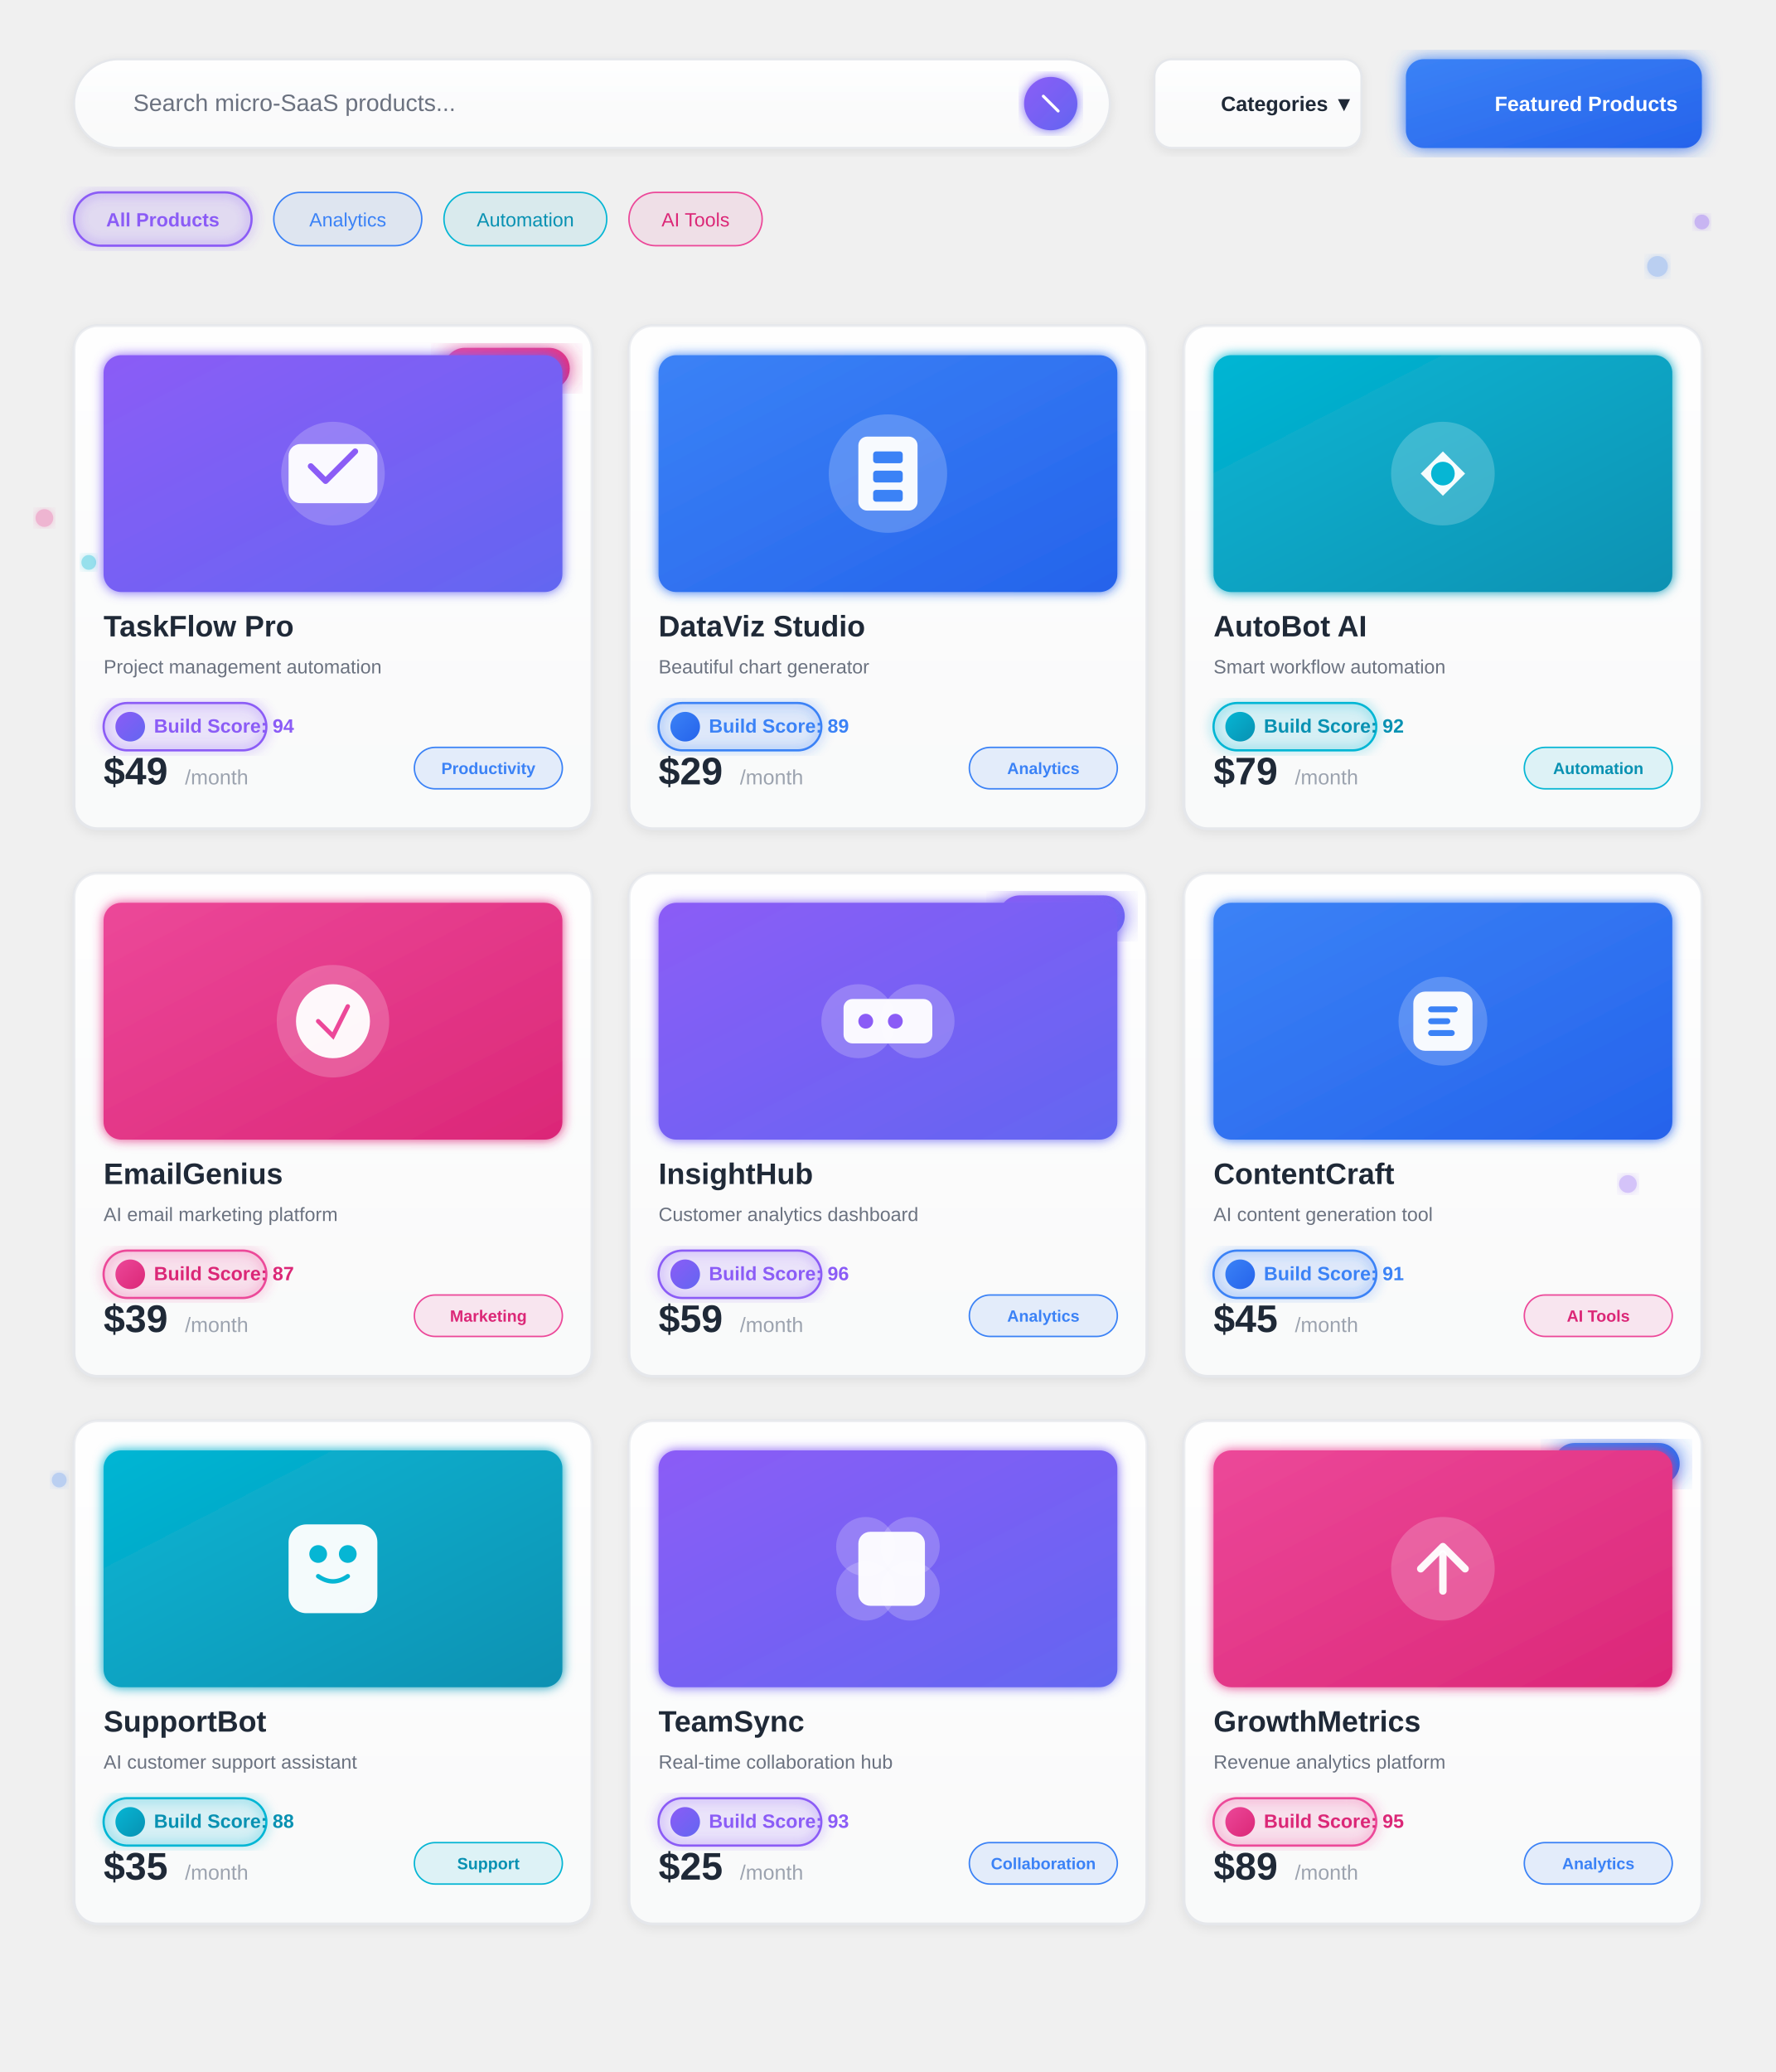
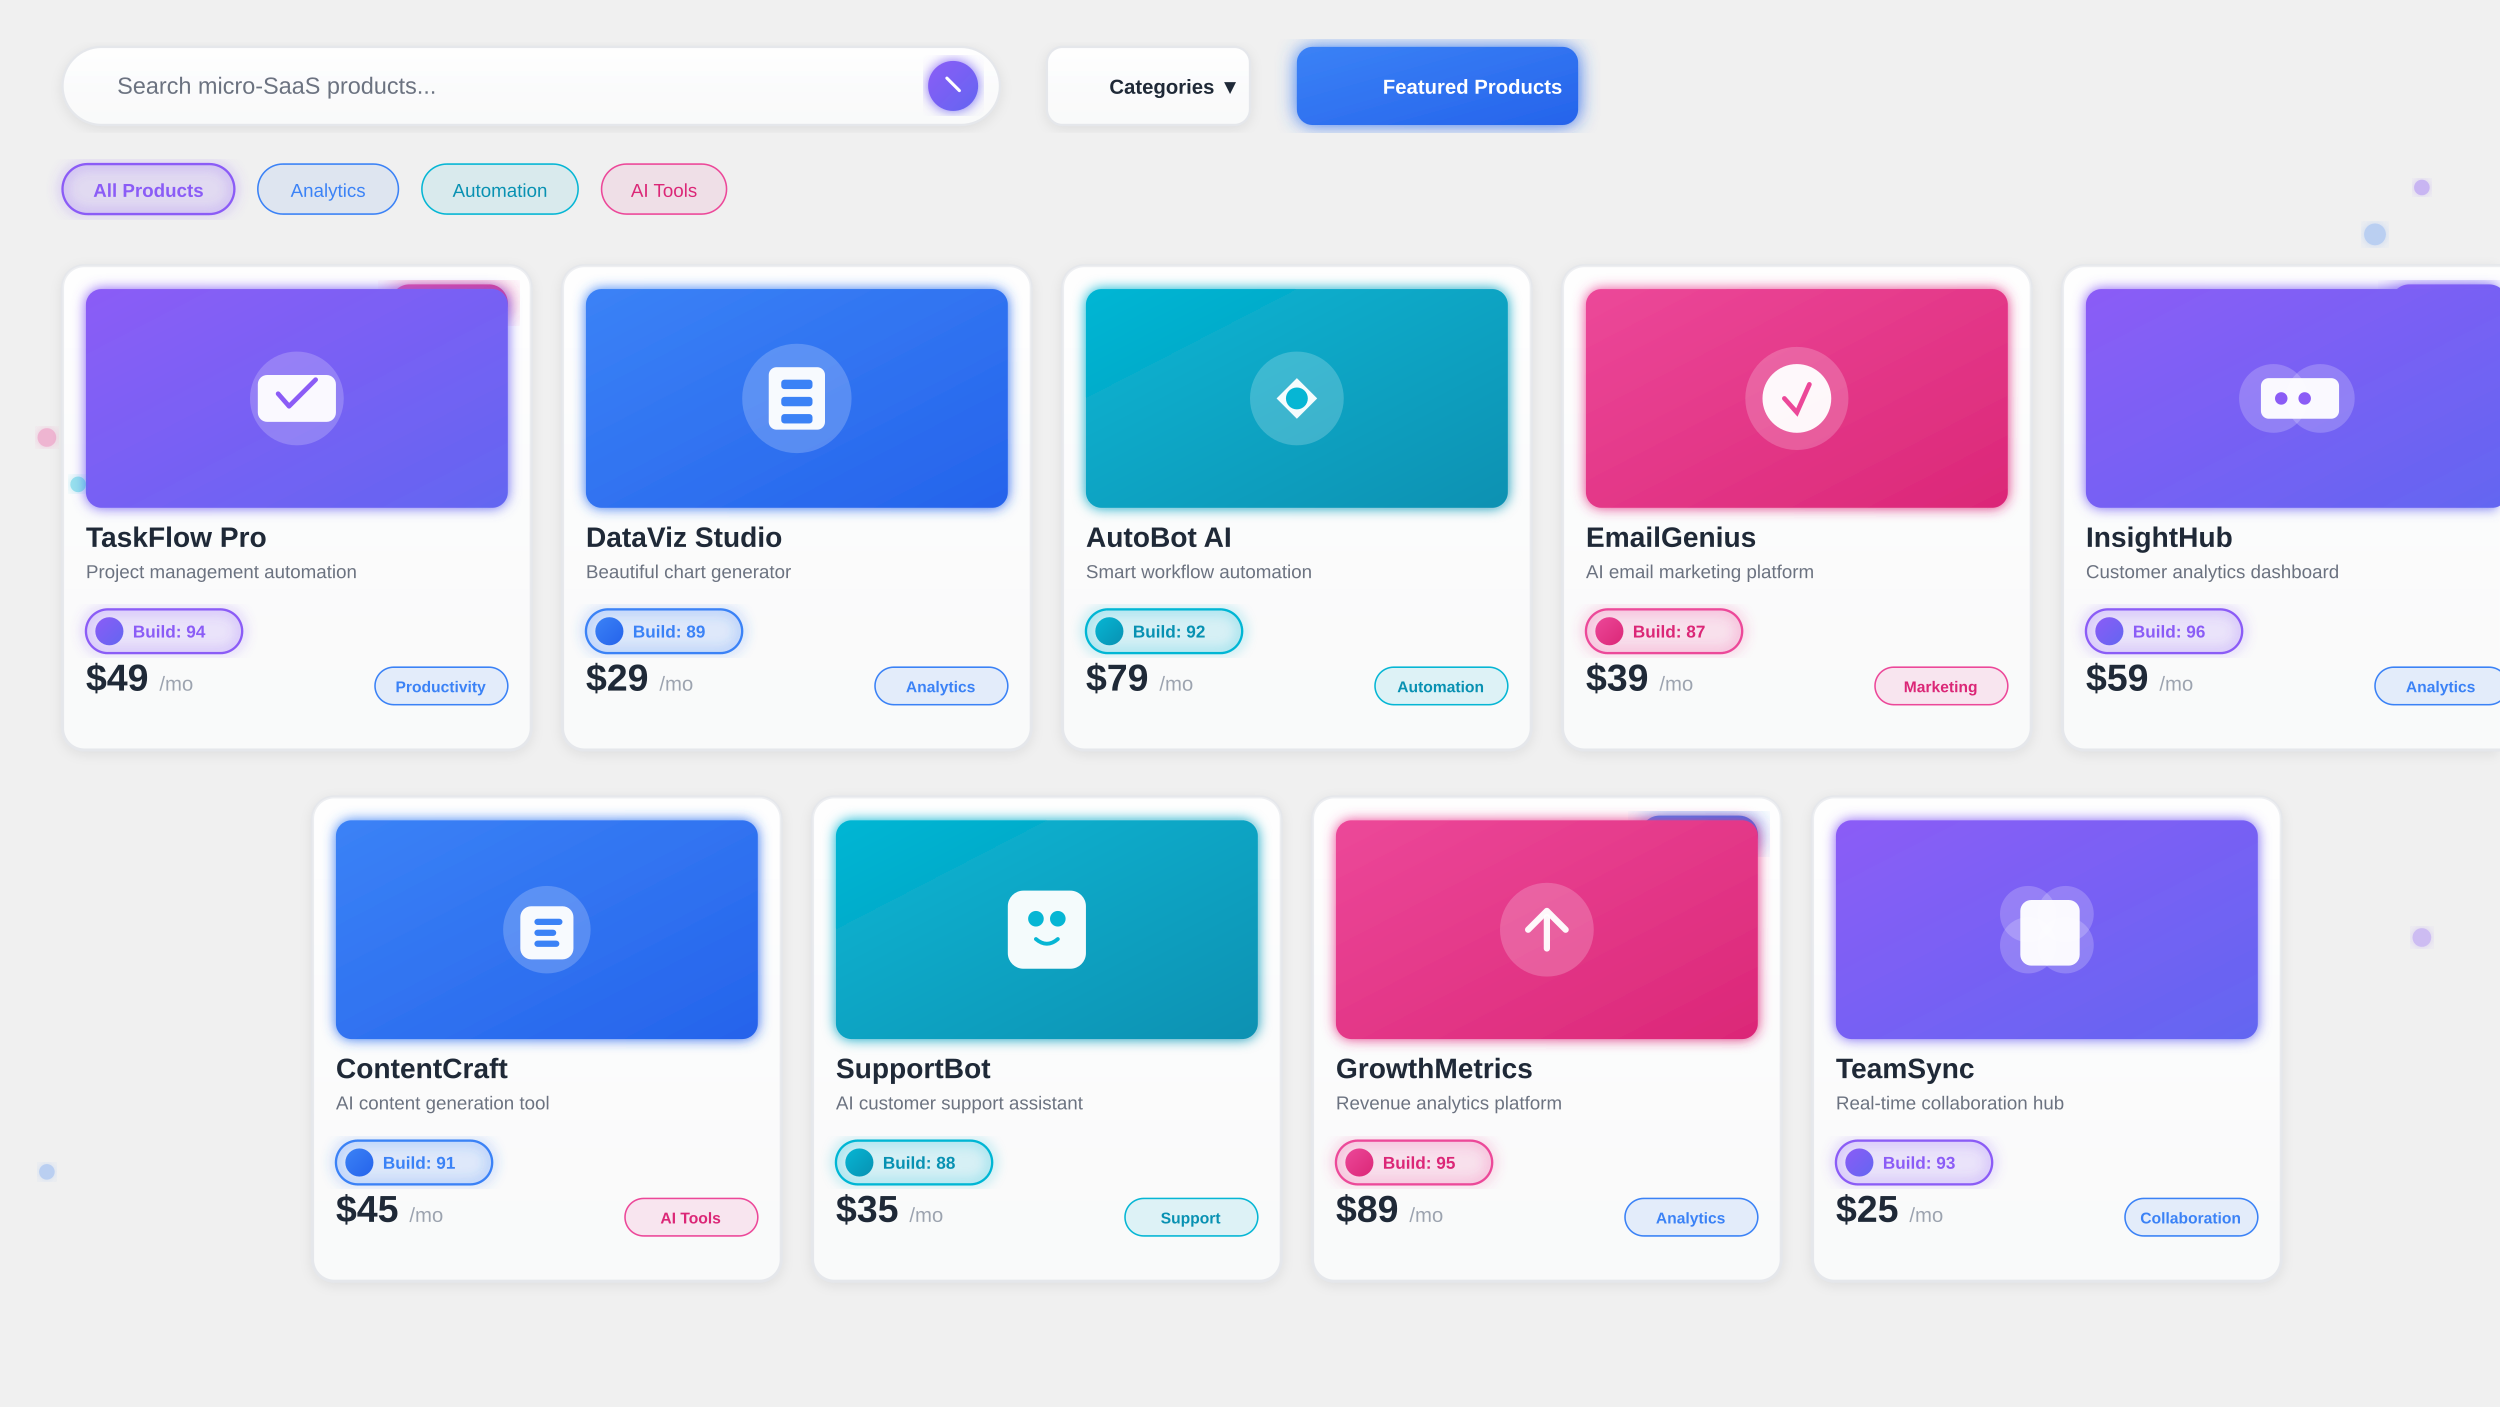
- <svg xmlns="http://www.w3.org/2000/svg" viewBox="0 0 1200 1400">
+ <svg xmlns="http://www.w3.org/2000/svg" viewBox="0 0 1600 900">
  <defs>
    <style>
      @keyframes pulse {
        0%, 100% { opacity: 1; }
        50% { opacity: 0.6; }
      }
      
      @keyframes float {
        0%, 100% { transform: translateY(0px); }
        50% { transform: translateY(-10px); }
      }
      
      @keyframes glow-pulse {
        0%, 100% { filter: url(#strongGlow); opacity: 1; }
        50% { filter: url(#strongGlow); opacity: 0.7; }
      }
      
      @keyframes scale-pulse {
        0%, 100% { transform: scale(1); }
        50% { transform: scale(1.05); }
      }
      
      .featured-badge {
        animation: glow-pulse 2s ease-in-out infinite;
      }
      
      .floating-particle {
        animation: float 3s ease-in-out infinite;
      }
      
      .build-score-circle {
        animation: pulse 2.5s ease-in-out infinite;
      }
      
      .thumbnail-glow {
        animation: pulse 3s ease-in-out infinite;
      }
    </style>
    <linearGradient id="purpleGrad" x1="0%" y1="0%" x2="100%" y2="100%">
      <stop offset="0%" style="stop-color:#8b5cf6;stop-opacity:1" />
      <stop offset="100%" style="stop-color:#6366f1;stop-opacity:1" />
    </linearGradient>
    <linearGradient id="blueGrad" x1="0%" y1="0%" x2="100%" y2="100%">
      <stop offset="0%" style="stop-color:#3b82f6;stop-opacity:1" />
      <stop offset="100%" style="stop-color:#2563eb;stop-opacity:1" />
    </linearGradient>
    <linearGradient id="cyanGrad" x1="0%" y1="0%" x2="100%" y2="100%">
      <stop offset="0%" style="stop-color:#06b6d4;stop-opacity:1" />
      <stop offset="100%" style="stop-color:#0891b2;stop-opacity:1" />
    </linearGradient>
    <linearGradient id="pinkGrad" x1="0%" y1="0%" x2="100%" y2="100%">
      <stop offset="0%" style="stop-color:#ec4899;stop-opacity:1" />
      <stop offset="100%" style="stop-color:#db2777;stop-opacity:1" />
    </linearGradient>
    <linearGradient id="cardBg" x1="0%" y1="0%" x2="0%" y2="100%">
      <stop offset="0%" style="stop-color:#ffffff;stop-opacity:0.95" />
      <stop offset="100%" style="stop-color:#f9fafb;stop-opacity:0.95" />
    </linearGradient>
    <linearGradient id="cardGlow" x1="0%" y1="0%" x2="0%" y2="100%">
      <stop offset="0%" style="stop-color:#ffffff;stop-opacity:0.3" />
      <stop offset="100%" style="stop-color:#ffffff;stop-opacity:0" />
    </linearGradient>
    <filter id="cardShadow">
      <feDropShadow dx="0" dy="4" stdDeviation="12" flood-opacity="0.15" />
      <feDropShadow dx="0" dy="2" stdDeviation="4" flood-opacity="0.1" />
    </filter>
    <filter id="glow">
      <feGaussianBlur stdDeviation="4" result="coloredBlur" />
      <feMerge>
        <feMergeNode in="coloredBlur" />
        <feMergeNode in="SourceGraphic" />
      </feMerge>
    </filter>
    <filter id="strongGlow">
      <feGaussianBlur stdDeviation="8" result="coloredBlur" />
      <feMerge>
        <feMergeNode in="coloredBlur" />
        <feMergeNode in="SourceGraphic" />
      </feMerge>
    </filter>
    <filter id="buttonGlow">
      <feGaussianBlur stdDeviation="6" result="coloredBlur" />
      <feMerge>
        <feMergeNode in="coloredBlur" />
        <feMergeNode in="SourceGraphic" />
      </feMerge>
    </filter>
  </defs>
  <g id="header">
-     <rect x="50" y="40" width="700" height="60" rx="30" fill="url(#cardBg)" filter="url(#cardShadow)" />
-     <rect x="50" y="40" width="700" height="60" rx="30" fill="none" stroke="#e5e7eb" stroke-width="1.5" />
-     <text x="90" y="75" font-family="Arial, sans-serif" font-size="16" fill="#6b7280">Search micro-SaaS products...</text>
-     <circle cx="710" cy="70" r="18" fill="url(#purpleGrad)" filter="url(#glow)" />
-     <path d="M 705 65 L 710 70 M 710 70 L 715 75" stroke="#ffffff" stroke-width="2" stroke-linecap="round" fill="none" />
-     <rect x="780" y="40" width="140" height="60" rx="12" fill="url(#cardBg)" filter="url(#cardShadow)" />
-     <rect x="780" y="40" width="140" height="60" rx="12" fill="none" stroke="#e5e7eb" stroke-width="1.5" />
-     <text x="825" y="75" font-family="Arial, sans-serif" font-size="14" font-weight="600" fill="#1f2937">Categories ▼</text>
-     <rect x="950" y="40" width="200" height="60" rx="12" fill="url(#blueGrad)" filter="url(#buttonGlow)" />
-     <text x="1010" y="75" font-family="Arial, sans-serif" font-size="14" font-weight="600" fill="#ffffff">Featured Products</text>
+     <rect x="40" y="30" width="600" height="50" rx="25" fill="url(#cardBg)" filter="url(#cardShadow)" />
+     <rect x="40" y="30" width="600" height="50" rx="25" fill="none" stroke="#e5e7eb" stroke-width="1.5" />
+     <text x="75" y="60" font-family="Arial, sans-serif" font-size="15" fill="#6b7280">Search micro-SaaS products...</text>
+     <circle cx="610" cy="55" r="16" fill="url(#purpleGrad)" filter="url(#glow)" />
+     <path d="M 606 50 L 610 54 M 610 54 L 614 58" stroke="#ffffff" stroke-width="2" stroke-linecap="round" fill="none" />
+     <rect x="670" y="30" width="130" height="50" rx="10" fill="url(#cardBg)" filter="url(#cardShadow)" />
+     <rect x="670" y="30" width="130" height="50" rx="10" fill="none" stroke="#e5e7eb" stroke-width="1.5" />
+     <text x="710" y="60" font-family="Arial, sans-serif" font-size="13" font-weight="600" fill="#1f2937">Categories ▼</text>
+     <rect x="830" y="30" width="180" height="50" rx="10" fill="url(#blueGrad)" filter="url(#buttonGlow)" />
+     <text x="885" y="60" font-family="Arial, sans-serif" font-size="13" font-weight="600" fill="#ffffff">Featured Products</text>
  </g>
-   <g id="categories" transform="translate(50, 130)">
-     <rect x="0" y="0" width="120" height="36" rx="18" fill="#8b5cf6" opacity="0.15" />
-     <rect x="0" y="0" width="120" height="36" rx="18" fill="none" stroke="#8b5cf6" stroke-width="1.5" filter="url(#glow)" />
-     <text x="60" y="23" font-family="Arial, sans-serif" font-size="13" font-weight="600" fill="#8b5cf6" text-anchor="middle">All Products</text>
-     <rect x="135" y="0" width="100" height="36" rx="18" fill="#3b82f6" opacity="0.1" />
-     <rect x="135" y="0" width="100" height="36" rx="18" fill="none" stroke="#3b82f6" stroke-width="1" />
-     <text x="185" y="23" font-family="Arial, sans-serif" font-size="13" font-weight="500" fill="#3b82f6" text-anchor="middle">Analytics</text>
-     <rect x="250" y="0" width="110" height="36" rx="18" fill="#06b6d4" opacity="0.1" />
-     <rect x="250" y="0" width="110" height="36" rx="18" fill="none" stroke="#06b6d4" stroke-width="1" />
-     <text x="305" y="23" font-family="Arial, sans-serif" font-size="13" font-weight="500" fill="#0891b2" text-anchor="middle">Automation</text>
-     <rect x="375" y="0" width="90" height="36" rx="18" fill="#ec4899" opacity="0.1" />
-     <rect x="375" y="0" width="90" height="36" rx="18" fill="none" stroke="#ec4899" stroke-width="1" />
-     <text x="420" y="23" font-family="Arial, sans-serif" font-size="13" font-weight="500" fill="#db2777" text-anchor="middle">AI Tools</text>
+   <g id="categories" transform="translate(40, 105)">
+     <rect x="0" y="0" width="110" height="32" rx="16" fill="#8b5cf6" opacity="0.15" />
+     <rect x="0" y="0" width="110" height="32" rx="16" fill="none" stroke="#8b5cf6" stroke-width="1.5" filter="url(#glow)" />
+     <text x="55" y="21" font-family="Arial, sans-serif" font-size="12" font-weight="600" fill="#8b5cf6" text-anchor="middle">All Products</text>
+     <rect x="125" y="0" width="90" height="32" rx="16" fill="#3b82f6" opacity="0.1" />
+     <rect x="125" y="0" width="90" height="32" rx="16" fill="none" stroke="#3b82f6" stroke-width="1" />
+     <text x="170" y="21" font-family="Arial, sans-serif" font-size="12" font-weight="500" fill="#3b82f6" text-anchor="middle">Analytics</text>
+     <rect x="230" y="0" width="100" height="32" rx="16" fill="#06b6d4" opacity="0.1" />
+     <rect x="230" y="0" width="100" height="32" rx="16" fill="none" stroke="#06b6d4" stroke-width="1" />
+     <text x="280" y="21" font-family="Arial, sans-serif" font-size="12" font-weight="500" fill="#0891b2" text-anchor="middle">Automation</text>
+     <rect x="345" y="0" width="80" height="32" rx="16" fill="#ec4899" opacity="0.1" />
+     <rect x="345" y="0" width="80" height="32" rx="16" fill="none" stroke="#ec4899" stroke-width="1" />
+     <text x="385" y="21" font-family="Arial, sans-serif" font-size="12" font-weight="500" fill="#db2777" text-anchor="middle">AI Tools</text>
  </g>
-   <g id="productGrid" transform="translate(50, 220)">
+   <g id="productGrid" transform="translate(40, 170)">
    <g id="product1">
-       <rect width="350" height="340" rx="16" fill="url(#cardBg)" filter="url(#cardShadow)" />
-       <rect width="350" height="340" rx="16" fill="none" stroke="#e5e7eb" stroke-width="2" />
-       <rect width="350" height="340" rx="16" fill="url(#cardGlow)" />
-       <rect x="250" y="15" width="85" height="28" rx="14" fill="url(#pinkGrad)" filter="url(#strongGlow)" class="featured-badge" />
-       <text x="292" y="33" font-family="Arial, sans-serif" font-size="11" font-weight="700" fill="#ffffff" text-anchor="middle">FEATURED</text>
-       <rect x="20" y="20" width="310" height="160" rx="12" fill="url(#purpleGrad)" filter="url(#glow)" class="thumbnail-glow" />
-       <circle cx="175" cy="100" r="35" fill="#ffffff" opacity="0.2" />
-       <rect x="145" y="80" width="60" height="40" rx="8" fill="#ffffff" opacity="0.95" />
-       <path d="M 160 95 L 170 105 L 190 85" stroke="#8b5cf6" stroke-width="4" stroke-linecap="round" stroke-linejoin="round" fill="none" />
-       <text x="20" y="210" font-family="Arial, sans-serif" font-size="20" font-weight="700" fill="#1f2937">TaskFlow Pro</text>
-       <text x="20" y="235" font-family="Arial, sans-serif" font-size="13" fill="#6b7280">Project management automation</text>
-       <rect x="20" y="255" width="110" height="32" rx="16" fill="#8b5cf6" opacity="0.15" />
-       <rect x="20" y="255" width="110" height="32" rx="16" fill="none" stroke="#8b5cf6" stroke-width="1.5" filter="url(#glow)" />
-       <circle cx="38" cy="271" r="10" fill="url(#purpleGrad)" class="build-score-circle" />
-       <text x="54" y="275" font-family="Arial, sans-serif" font-size="13" font-weight="700" fill="#8b5cf6">Build Score: 94</text>
-       <text x="20" y="310" font-family="Arial, sans-serif" font-size="26" font-weight="800" fill="#1f2937">$49</text>
-       <text x="75" y="310" font-family="Arial, sans-serif" font-size="14" fill="#9ca3af">/month</text>
-       <rect x="230" y="285" width="100" height="28" rx="14" fill="#3b82f6" opacity="0.12" />
-       <rect x="230" y="285" width="100" height="28" rx="14" fill="none" stroke="#3b82f6" stroke-width="1" />
-       <text x="280" y="303" font-family="Arial, sans-serif" font-size="11" font-weight="600" fill="#3b82f6" text-anchor="middle">Productivity</text>
-     </g>
-     <g id="product2" transform="translate(375, 0)">
-       <rect width="350" height="340" rx="16" fill="url(#cardBg)" filter="url(#cardShadow)" />
-       <rect width="350" height="340" rx="16" fill="none" stroke="#e5e7eb" stroke-width="2" />
-       <rect width="350" height="340" rx="16" fill="url(#cardGlow)" />
-       <rect x="20" y="20" width="310" height="160" rx="12" fill="url(#blueGrad)" filter="url(#glow)" />
-       <circle cx="175" cy="100" r="40" fill="#ffffff" opacity="0.2" />
-       <rect x="155" y="75" width="40" height="50" rx="6" fill="#ffffff" opacity="0.95" />
-       <rect x="165" y="85" width="20" height="8" rx="2" fill="#3b82f6" />
-       <rect x="165" y="98" width="20" height="8" rx="2" fill="#3b82f6" />
-       <rect x="165" y="111" width="20" height="8" rx="2" fill="#3b82f6" />
-       <text x="20" y="210" font-family="Arial, sans-serif" font-size="20" font-weight="700" fill="#1f2937">DataViz Studio</text>
-       <text x="20" y="235" font-family="Arial, sans-serif" font-size="13" fill="#6b7280">Beautiful chart generator</text>
-       <rect x="20" y="255" width="110" height="32" rx="16" fill="#3b82f6" opacity="0.15" />
-       <rect x="20" y="255" width="110" height="32" rx="16" fill="none" stroke="#3b82f6" stroke-width="1.5" filter="url(#glow)" />
-       <circle cx="38" cy="271" r="10" fill="url(#blueGrad)" />
-       <text x="54" y="275" font-family="Arial, sans-serif" font-size="13" font-weight="700" fill="#3b82f6">Build Score: 89</text>
-       <text x="20" y="310" font-family="Arial, sans-serif" font-size="26" font-weight="800" fill="#1f2937">$29</text>
-       <text x="75" y="310" font-family="Arial, sans-serif" font-size="14" fill="#9ca3af">/month</text>
-       <rect x="230" y="285" width="100" height="28" rx="14" fill="#3b82f6" opacity="0.12" />
-       <rect x="230" y="285" width="100" height="28" rx="14" fill="none" stroke="#3b82f6" stroke-width="1" />
-       <text x="280" y="303" font-family="Arial, sans-serif" font-size="11" font-weight="600" fill="#3b82f6" text-anchor="middle">Analytics</text>
-     </g>
-     <g id="product3" transform="translate(750, 0)">
-       <rect width="350" height="340" rx="16" fill="url(#cardBg)" filter="url(#cardShadow)" />
-       <rect width="350" height="340" rx="16" fill="none" stroke="#e5e7eb" stroke-width="2" />
-       <rect width="350" height="340" rx="16" fill="url(#cardGlow)" />
-       <rect x="20" y="20" width="310" height="160" rx="12" fill="url(#cyanGrad)" filter="url(#glow)" />
-       <circle cx="175" cy="100" r="35" fill="#ffffff" opacity="0.2" />
-       <path d="M 160 100 L 175 85 L 190 100 L 175 115 Z" fill="#ffffff" opacity="0.95" />
-       <circle cx="175" cy="100" r="8" fill="#06b6d4" />
-       <text x="20" y="210" font-family="Arial, sans-serif" font-size="20" font-weight="700" fill="#1f2937">AutoBot AI</text>
-       <text x="20" y="235" font-family="Arial, sans-serif" font-size="13" fill="#6b7280">Smart workflow automation</text>
-       <rect x="20" y="255" width="110" height="32" rx="16" fill="#06b6d4" opacity="0.15" />
-       <rect x="20" y="255" width="110" height="32" rx="16" fill="none" stroke="#06b6d4" stroke-width="1.5" filter="url(#glow)" />
-       <circle cx="38" cy="271" r="10" fill="url(#cyanGrad)" />
-       <text x="54" y="275" font-family="Arial, sans-serif" font-size="13" font-weight="700" fill="#0891b2">Build Score: 92</text>
-       <text x="20" y="310" font-family="Arial, sans-serif" font-size="26" font-weight="800" fill="#1f2937">$79</text>
-       <text x="75" y="310" font-family="Arial, sans-serif" font-size="14" fill="#9ca3af">/month</text>
-       <rect x="230" y="285" width="100" height="28" rx="14" fill="#06b6d4" opacity="0.12" />
-       <rect x="230" y="285" width="100" height="28" rx="14" fill="none" stroke="#06b6d4" stroke-width="1" />
-       <text x="280" y="303" font-family="Arial, sans-serif" font-size="11" font-weight="600" fill="#0891b2" text-anchor="middle">Automation</text>
-     </g>
-     <g id="product4" transform="translate(0, 370)">
-       <rect width="350" height="340" rx="16" fill="url(#cardBg)" filter="url(#cardShadow)" />
-       <rect width="350" height="340" rx="16" fill="none" stroke="#e5e7eb" stroke-width="2" />
-       <rect width="350" height="340" rx="16" fill="url(#cardGlow)" />
-       <rect x="20" y="20" width="310" height="160" rx="12" fill="url(#pinkGrad)" filter="url(#glow)" />
-       <circle cx="175" cy="100" r="38" fill="#ffffff" opacity="0.2" />
-       <circle cx="175" cy="100" r="25" fill="#ffffff" opacity="0.95" />
-       <path d="M 165 100 L 175 110 L 185 90" stroke="#ec4899" stroke-width="3" stroke-linecap="round" fill="none" />
-       <text x="20" y="210" font-family="Arial, sans-serif" font-size="20" font-weight="700" fill="#1f2937">EmailGenius</text>
-       <text x="20" y="235" font-family="Arial, sans-serif" font-size="13" fill="#6b7280">AI email marketing platform</text>
-       <rect x="20" y="255" width="110" height="32" rx="16" fill="#ec4899" opacity="0.15" />
-       <rect x="20" y="255" width="110" height="32" rx="16" fill="none" stroke="#ec4899" stroke-width="1.5" filter="url(#glow)" />
-       <circle cx="38" cy="271" r="10" fill="url(#pinkGrad)" />
-       <text x="54" y="275" font-family="Arial, sans-serif" font-size="13" font-weight="700" fill="#db2777">Build Score: 87</text>
-       <text x="20" y="310" font-family="Arial, sans-serif" font-size="26" font-weight="800" fill="#1f2937">$39</text>
-       <text x="75" y="310" font-family="Arial, sans-serif" font-size="14" fill="#9ca3af">/month</text>
-       <rect x="230" y="285" width="100" height="28" rx="14" fill="#ec4899" opacity="0.12" />
-       <rect x="230" y="285" width="100" height="28" rx="14" fill="none" stroke="#ec4899" stroke-width="1" />
-       <text x="280" y="303" font-family="Arial, sans-serif" font-size="11" font-weight="600" fill="#db2777" text-anchor="middle">Marketing</text>
-     </g>
-     <g id="product5" transform="translate(375, 370)">
-       <rect width="350" height="340" rx="16" fill="url(#cardBg)" filter="url(#cardShadow)" />
-       <rect width="350" height="340" rx="16" fill="none" stroke="#e5e7eb" stroke-width="2" />
-       <rect width="350" height="340" rx="16" fill="url(#cardGlow)" />
-       <rect x="250" y="15" width="85" height="28" rx="14" fill="url(#purpleGrad)" filter="url(#strongGlow)" class="featured-badge" />
-       <text x="292" y="33" font-family="Arial, sans-serif" font-size="11" font-weight="700" fill="#ffffff" text-anchor="middle">FEATURED</text>
-       <rect x="20" y="20" width="310" height="160" rx="12" fill="url(#purpleGrad)" filter="url(#glow)" />
-       <circle cx="155" cy="100" r="25" fill="#ffffff" opacity="0.2" />
-       <circle cx="195" cy="100" r="25" fill="#ffffff" opacity="0.2" />
-       <rect x="145" y="85" width="60" height="30" rx="6" fill="#ffffff" opacity="0.95" />
-       <circle cx="160" cy="100" r="5" fill="#8b5cf6" />
-       <circle cx="180" cy="100" r="5" fill="#8b5cf6" />
-       <text x="20" y="210" font-family="Arial, sans-serif" font-size="20" font-weight="700" fill="#1f2937">InsightHub</text>
-       <text x="20" y="235" font-family="Arial, sans-serif" font-size="13" fill="#6b7280">Customer analytics dashboard</text>
-       <rect x="20" y="255" width="110" height="32" rx="16" fill="#8b5cf6" opacity="0.15" />
-       <rect x="20" y="255" width="110" height="32" rx="16" fill="none" stroke="#8b5cf6" stroke-width="1.5" filter="url(#glow)" />
-       <circle cx="38" cy="271" r="10" fill="url(#purpleGrad)" />
-       <text x="54" y="275" font-family="Arial, sans-serif" font-size="13" font-weight="700" fill="#8b5cf6">Build Score: 96</text>
-       <text x="20" y="310" font-family="Arial, sans-serif" font-size="26" font-weight="800" fill="#1f2937">$59</text>
-       <text x="75" y="310" font-family="Arial, sans-serif" font-size="14" fill="#9ca3af">/month</text>
-       <rect x="230" y="285" width="100" height="28" rx="14" fill="#3b82f6" opacity="0.12" />
-       <rect x="230" y="285" width="100" height="28" rx="14" fill="none" stroke="#3b82f6" stroke-width="1" />
-       <text x="280" y="303" font-family="Arial, sans-serif" font-size="11" font-weight="600" fill="#3b82f6" text-anchor="middle">Analytics</text>
-     </g>
-     <g id="product6" transform="translate(750, 370)">
-       <rect width="350" height="340" rx="16" fill="url(#cardBg)" filter="url(#cardShadow)" />
-       <rect width="350" height="340" rx="16" fill="none" stroke="#e5e7eb" stroke-width="2" />
-       <rect width="350" height="340" rx="16" fill="url(#cardGlow)" />
-       <rect x="20" y="20" width="310" height="160" rx="12" fill="url(#blueGrad)" filter="url(#glow)" />
-       <circle cx="175" cy="100" r="30" fill="#ffffff" opacity="0.2" />
-       <rect x="155" y="80" width="40" height="40" rx="8" fill="#ffffff" opacity="0.95" />
-       <rect x="165" y="90" width="20" height="4" rx="2" fill="#3b82f6" />
-       <rect x="165" y="98" width="15" height="4" rx="2" fill="#3b82f6" />
-       <rect x="165" y="106" width="18" height="4" rx="2" fill="#3b82f6" />
-       <text x="20" y="210" font-family="Arial, sans-serif" font-size="20" font-weight="700" fill="#1f2937">ContentCraft</text>
-       <text x="20" y="235" font-family="Arial, sans-serif" font-size="13" fill="#6b7280">AI content generation tool</text>
-       <rect x="20" y="255" width="110" height="32" rx="16" fill="#3b82f6" opacity="0.15" />
-       <rect x="20" y="255" width="110" height="32" rx="16" fill="none" stroke="#3b82f6" stroke-width="1.5" filter="url(#glow)" />
-       <circle cx="38" cy="271" r="10" fill="url(#blueGrad)" />
-       <text x="54" y="275" font-family="Arial, sans-serif" font-size="13" font-weight="700" fill="#3b82f6">Build Score: 91</text>
-       <text x="20" y="310" font-family="Arial, sans-serif" font-size="26" font-weight="800" fill="#1f2937">$45</text>
-       <text x="75" y="310" font-family="Arial, sans-serif" font-size="14" fill="#9ca3af">/month</text>
-       <rect x="230" y="285" width="100" height="28" rx="14" fill="#ec4899" opacity="0.12" />
-       <rect x="230" y="285" width="100" height="28" rx="14" fill="none" stroke="#ec4899" stroke-width="1" />
-       <text x="280" y="303" font-family="Arial, sans-serif" font-size="11" font-weight="600" fill="#db2777" text-anchor="middle">AI Tools</text>
-     </g>
-     <g id="product7" transform="translate(0, 740)">
-       <rect width="350" height="340" rx="16" fill="url(#cardBg)" filter="url(#cardShadow)" />
-       <rect width="350" height="340" rx="16" fill="none" stroke="#e5e7eb" stroke-width="2" />
-       <rect width="350" height="340" rx="16" fill="url(#cardGlow)" />
-       <rect x="20" y="20" width="310" height="160" rx="12" fill="url(#cyanGrad)" filter="url(#glow)" />
-       <rect x="145" y="70" width="60" height="60" rx="12" fill="#ffffff" opacity="0.95" />
-       <circle cx="165" cy="90" r="6" fill="#06b6d4" />
-       <circle cx="185" cy="90" r="6" fill="#06b6d4" />
-       <path d="M 165 105 Q 175 112 185 105" stroke="#06b6d4" stroke-width="3" stroke-linecap="round" fill="none" />
-       <text x="20" y="210" font-family="Arial, sans-serif" font-size="20" font-weight="700" fill="#1f2937">SupportBot</text>
-       <text x="20" y="235" font-family="Arial, sans-serif" font-size="13" fill="#6b7280">AI customer support assistant</text>
-       <rect x="20" y="255" width="110" height="32" rx="16" fill="#06b6d4" opacity="0.15" />
-       <rect x="20" y="255" width="110" height="32" rx="16" fill="none" stroke="#06b6d4" stroke-width="1.5" filter="url(#glow)" />
-       <circle cx="38" cy="271" r="10" fill="url(#cyanGrad)" />
-       <text x="54" y="275" font-family="Arial, sans-serif" font-size="13" font-weight="700" fill="#0891b2">Build Score: 88</text>
-       <text x="20" y="310" font-family="Arial, sans-serif" font-size="26" font-weight="800" fill="#1f2937">$35</text>
-       <text x="75" y="310" font-family="Arial, sans-serif" font-size="14" fill="#9ca3af">/month</text>
-       <rect x="230" y="285" width="100" height="28" rx="14" fill="#06b6d4" opacity="0.12" />
-       <rect x="230" y="285" width="100" height="28" rx="14" fill="none" stroke="#06b6d4" stroke-width="1" />
-       <text x="280" y="303" font-family="Arial, sans-serif" font-size="11" font-weight="600" fill="#0891b2" text-anchor="middle">Support</text>
-     </g>
-     <g id="product8" transform="translate(375, 740)">
-       <rect width="350" height="340" rx="16" fill="url(#cardBg)" filter="url(#cardShadow)" />
-       <rect width="350" height="340" rx="16" fill="none" stroke="#e5e7eb" stroke-width="2" />
-       <rect width="350" height="340" rx="16" fill="url(#cardGlow)" />
-       <rect x="20" y="20" width="310" height="160" rx="12" fill="url(#purpleGrad)" filter="url(#glow)" />
-       <circle cx="160" cy="85" r="20" fill="#ffffff" opacity="0.2" />
-       <circle cx="190" cy="85" r="20" fill="#ffffff" opacity="0.2" />
-       <circle cx="160" cy="115" r="20" fill="#ffffff" opacity="0.2" />
-       <circle cx="190" cy="115" r="20" fill="#ffffff" opacity="0.2" />
-       <rect x="155" y="75" width="45" height="50" rx="8" fill="#ffffff" opacity="0.95" />
-       <text x="20" y="210" font-family="Arial, sans-serif" font-size="20" font-weight="700" fill="#1f2937">TeamSync</text>
-       <text x="20" y="235" font-family="Arial, sans-serif" font-size="13" fill="#6b7280">Real-time collaboration hub</text>
-       <rect x="20" y="255" width="110" height="32" rx="16" fill="#8b5cf6" opacity="0.15" />
-       <rect x="20" y="255" width="110" height="32" rx="16" fill="none" stroke="#8b5cf6" stroke-width="1.5" filter="url(#glow)" />
-       <circle cx="38" cy="271" r="10" fill="url(#purpleGrad)" />
-       <text x="54" y="275" font-family="Arial, sans-serif" font-size="13" font-weight="700" fill="#8b5cf6">Build Score: 93</text>
-       <text x="20" y="310" font-family="Arial, sans-serif" font-size="26" font-weight="800" fill="#1f2937">$25</text>
-       <text x="75" y="310" font-family="Arial, sans-serif" font-size="14" fill="#9ca3af">/month</text>
-       <rect x="230" y="285" width="100" height="28" rx="14" fill="#3b82f6" opacity="0.12" />
-       <rect x="230" y="285" width="100" height="28" rx="14" fill="none" stroke="#3b82f6" stroke-width="1" />
-       <text x="280" y="303" font-family="Arial, sans-serif" font-size="11" font-weight="600" fill="#3b82f6" text-anchor="middle">Collaboration</text>
-     </g>
-     <g id="product9" transform="translate(750, 740)">
-       <rect width="350" height="340" rx="16" fill="url(#cardBg)" filter="url(#cardShadow)" />
-       <rect width="350" height="340" rx="16" fill="none" stroke="#e5e7eb" stroke-width="2" />
-       <rect width="350" height="340" rx="16" fill="url(#cardGlow)" />
-       <rect x="250" y="15" width="85" height="28" rx="14" fill="url(#blueGrad)" filter="url(#strongGlow)" class="featured-badge" />
-       <text x="292" y="33" font-family="Arial, sans-serif" font-size="11" font-weight="700" fill="#ffffff" text-anchor="middle">FEATURED</text>
-       <rect x="20" y="20" width="310" height="160" rx="12" fill="url(#pinkGrad)" filter="url(#glow)" />
-       <circle cx="175" cy="100" r="35" fill="#ffffff" opacity="0.2" />
-       <path d="M 160 100 L 175 85 L 190 100" stroke="#ffffff" stroke-width="5" stroke-linecap="round" stroke-linejoin="round" fill="none" opacity="0.95" />
-       <path d="M 175 90 L 175 115" stroke="#ffffff" stroke-width="5" stroke-linecap="round" fill="none" opacity="0.95" />
-       <text x="20" y="210" font-family="Arial, sans-serif" font-size="20" font-weight="700" fill="#1f2937">GrowthMetrics</text>
-       <text x="20" y="235" font-family="Arial, sans-serif" font-size="13" fill="#6b7280">Revenue analytics platform</text>
-       <rect x="20" y="255" width="110" height="32" rx="16" fill="#ec4899" opacity="0.15" />
-       <rect x="20" y="255" width="110" height="32" rx="16" fill="none" stroke="#ec4899" stroke-width="1.5" filter="url(#glow)" />
-       <circle cx="38" cy="271" r="10" fill="url(#pinkGrad)" />
-       <text x="54" y="275" font-family="Arial, sans-serif" font-size="13" font-weight="700" fill="#db2777">Build Score: 95</text>
-       <text x="20" y="310" font-family="Arial, sans-serif" font-size="26" font-weight="800" fill="#1f2937">$89</text>
-       <text x="75" y="310" font-family="Arial, sans-serif" font-size="14" fill="#9ca3af">/month</text>
-       <rect x="230" y="285" width="100" height="28" rx="14" fill="#3b82f6" opacity="0.12" />
-       <rect x="230" y="285" width="100" height="28" rx="14" fill="none" stroke="#3b82f6" stroke-width="1" />
-       <text x="280" y="303" font-family="Arial, sans-serif" font-size="11" font-weight="600" fill="#3b82f6" text-anchor="middle">Analytics</text>
+       <rect width="300" height="310" rx="14" fill="url(#cardBg)" filter="url(#cardShadow)" />
+       <rect width="300" height="310" rx="14" fill="none" stroke="#e5e7eb" stroke-width="2" />
+       <rect width="300" height="310" rx="14" fill="url(#cardGlow)" />
+       <rect x="210" y="12" width="75" height="24" rx="12" fill="url(#pinkGrad)" filter="url(#strongGlow)" class="featured-badge" />
+       <text x="247" y="28" font-family="Arial, sans-serif" font-size="10" font-weight="700" fill="#ffffff" text-anchor="middle">FEATURED</text>
+       <rect x="15" y="15" width="270" height="140" rx="10" fill="url(#purpleGrad)" filter="url(#glow)" class="thumbnail-glow" />
+       <circle cx="150" cy="85" r="30" fill="#ffffff" opacity="0.2" />
+       <rect x="125" y="70" width="50" height="30" rx="6" fill="#ffffff" opacity="0.95" />
+       <path d="M 138 82 L 145 90 L 162 73" stroke="#8b5cf6" stroke-width="3" stroke-linecap="round" stroke-linejoin="round" fill="none" />
+       <text x="15" y="180" font-family="Arial, sans-serif" font-size="18" font-weight="700" fill="#1f2937">TaskFlow Pro</text>
+       <text x="15" y="200" font-family="Arial, sans-serif" font-size="12" fill="#6b7280">Project management automation</text>
+       <rect x="15" y="220" width="100" height="28" rx="14" fill="#8b5cf6" opacity="0.15" />
+       <rect x="15" y="220" width="100" height="28" rx="14" fill="none" stroke="#8b5cf6" stroke-width="1.5" filter="url(#glow)" />
+       <circle cx="30" cy="234" r="9" fill="url(#purpleGrad)" class="build-score-circle" />
+       <text x="45" y="238" font-family="Arial, sans-serif" font-size="11" font-weight="700" fill="#8b5cf6">Build: 94</text>
+       <text x="15" y="272" font-family="Arial, sans-serif" font-size="24" font-weight="800" fill="#1f2937">$49</text>
+       <text x="62" y="272" font-family="Arial, sans-serif" font-size="13" fill="#9ca3af">/mo</text>
+       <rect x="200" y="257" width="85" height="24" rx="12" fill="#3b82f6" opacity="0.12" />
+       <rect x="200" y="257" width="85" height="24" rx="12" fill="none" stroke="#3b82f6" stroke-width="1" />
+       <text x="242" y="273" font-family="Arial, sans-serif" font-size="10" font-weight="600" fill="#3b82f6" text-anchor="middle">Productivity</text>
+     </g>
+     <g id="product2" transform="translate(320, 0)">
+       <rect width="300" height="310" rx="14" fill="url(#cardBg)" filter="url(#cardShadow)" />
+       <rect width="300" height="310" rx="14" fill="none" stroke="#e5e7eb" stroke-width="2" />
+       <rect width="300" height="310" rx="14" fill="url(#cardGlow)" />
+       <rect x="15" y="15" width="270" height="140" rx="10" fill="url(#blueGrad)" filter="url(#glow)" />
+       <circle cx="150" cy="85" r="35" fill="#ffffff" opacity="0.2" />
+       <rect x="132" y="65" width="36" height="40" rx="5" fill="#ffffff" opacity="0.95" />
+       <rect x="140" y="73" width="20" height="6" rx="2" fill="#3b82f6" />
+       <rect x="140" y="84" width="20" height="6" rx="2" fill="#3b82f6" />
+       <rect x="140" y="95" width="20" height="6" rx="2" fill="#3b82f6" />
+       <text x="15" y="180" font-family="Arial, sans-serif" font-size="18" font-weight="700" fill="#1f2937">DataViz Studio</text>
+       <text x="15" y="200" font-family="Arial, sans-serif" font-size="12" fill="#6b7280">Beautiful chart generator</text>
+       <rect x="15" y="220" width="100" height="28" rx="14" fill="#3b82f6" opacity="0.15" />
+       <rect x="15" y="220" width="100" height="28" rx="14" fill="none" stroke="#3b82f6" stroke-width="1.5" filter="url(#glow)" />
+       <circle cx="30" cy="234" r="9" fill="url(#blueGrad)" class="build-score-circle" />
+       <text x="45" y="238" font-family="Arial, sans-serif" font-size="11" font-weight="700" fill="#3b82f6">Build: 89</text>
+       <text x="15" y="272" font-family="Arial, sans-serif" font-size="24" font-weight="800" fill="#1f2937">$29</text>
+       <text x="62" y="272" font-family="Arial, sans-serif" font-size="13" fill="#9ca3af">/mo</text>
+       <rect x="200" y="257" width="85" height="24" rx="12" fill="#3b82f6" opacity="0.12" />
+       <rect x="200" y="257" width="85" height="24" rx="12" fill="none" stroke="#3b82f6" stroke-width="1" />
+       <text x="242" y="273" font-family="Arial, sans-serif" font-size="10" font-weight="600" fill="#3b82f6" text-anchor="middle">Analytics</text>
+     </g>
+     <g id="product3" transform="translate(640, 0)">
+       <rect width="300" height="310" rx="14" fill="url(#cardBg)" filter="url(#cardShadow)" />
+       <rect width="300" height="310" rx="14" fill="none" stroke="#e5e7eb" stroke-width="2" />
+       <rect width="300" height="310" rx="14" fill="url(#cardGlow)" />
+       <rect x="15" y="15" width="270" height="140" rx="10" fill="url(#cyanGrad)" filter="url(#glow)" />
+       <circle cx="150" cy="85" r="30" fill="#ffffff" opacity="0.2" />
+       <path d="M 137 85 L 150 72 L 163 85 L 150 98 Z" fill="#ffffff" opacity="0.95" />
+       <circle cx="150" cy="85" r="7" fill="#06b6d4" />
+       <text x="15" y="180" font-family="Arial, sans-serif" font-size="18" font-weight="700" fill="#1f2937">AutoBot AI</text>
+       <text x="15" y="200" font-family="Arial, sans-serif" font-size="12" fill="#6b7280">Smart workflow automation</text>
+       <rect x="15" y="220" width="100" height="28" rx="14" fill="#06b6d4" opacity="0.15" />
+       <rect x="15" y="220" width="100" height="28" rx="14" fill="none" stroke="#06b6d4" stroke-width="1.5" filter="url(#glow)" />
+       <circle cx="30" cy="234" r="9" fill="url(#cyanGrad)" class="build-score-circle" />
+       <text x="45" y="238" font-family="Arial, sans-serif" font-size="11" font-weight="700" fill="#0891b2">Build: 92</text>
+       <text x="15" y="272" font-family="Arial, sans-serif" font-size="24" font-weight="800" fill="#1f2937">$79</text>
+       <text x="62" y="272" font-family="Arial, sans-serif" font-size="13" fill="#9ca3af">/mo</text>
+       <rect x="200" y="257" width="85" height="24" rx="12" fill="#06b6d4" opacity="0.12" />
+       <rect x="200" y="257" width="85" height="24" rx="12" fill="none" stroke="#06b6d4" stroke-width="1" />
+       <text x="242" y="273" font-family="Arial, sans-serif" font-size="10" font-weight="600" fill="#0891b2" text-anchor="middle">Automation</text>
+     </g>
+     <g id="product4" transform="translate(960, 0)">
+       <rect width="300" height="310" rx="14" fill="url(#cardBg)" filter="url(#cardShadow)" />
+       <rect width="300" height="310" rx="14" fill="none" stroke="#e5e7eb" stroke-width="2" />
+       <rect width="300" height="310" rx="14" fill="url(#cardGlow)" />
+       <rect x="15" y="15" width="270" height="140" rx="10" fill="url(#pinkGrad)" filter="url(#glow)" />
+       <circle cx="150" cy="85" r="33" fill="#ffffff" opacity="0.2" />
+       <circle cx="150" cy="85" r="22" fill="#ffffff" opacity="0.95" />
+       <path d="M 142 85 L 150 94 L 158 76" stroke="#ec4899" stroke-width="3" stroke-linecap="round" fill="none" />
+       <text x="15" y="180" font-family="Arial, sans-serif" font-size="18" font-weight="700" fill="#1f2937">EmailGenius</text>
+       <text x="15" y="200" font-family="Arial, sans-serif" font-size="12" fill="#6b7280">AI email marketing platform</text>
+       <rect x="15" y="220" width="100" height="28" rx="14" fill="#ec4899" opacity="0.15" />
+       <rect x="15" y="220" width="100" height="28" rx="14" fill="none" stroke="#ec4899" stroke-width="1.5" filter="url(#glow)" />
+       <circle cx="30" cy="234" r="9" fill="url(#pinkGrad)" class="build-score-circle" />
+       <text x="45" y="238" font-family="Arial, sans-serif" font-size="11" font-weight="700" fill="#db2777">Build: 87</text>
+       <text x="15" y="272" font-family="Arial, sans-serif" font-size="24" font-weight="800" fill="#1f2937">$39</text>
+       <text x="62" y="272" font-family="Arial, sans-serif" font-size="13" fill="#9ca3af">/mo</text>
+       <rect x="200" y="257" width="85" height="24" rx="12" fill="#ec4899" opacity="0.12" />
+       <rect x="200" y="257" width="85" height="24" rx="12" fill="none" stroke="#ec4899" stroke-width="1" />
+       <text x="242" y="273" font-family="Arial, sans-serif" font-size="10" font-weight="600" fill="#db2777" text-anchor="middle">Marketing</text>
+     </g>
+     <g id="product5" transform="translate(1280, 0)">
+       <rect width="300" height="310" rx="14" fill="url(#cardBg)" filter="url(#cardShadow)" />
+       <rect width="300" height="310" rx="14" fill="none" stroke="#e5e7eb" stroke-width="2" />
+       <rect width="300" height="310" rx="14" fill="url(#cardGlow)" />
+       <rect x="210" y="12" width="75" height="24" rx="12" fill="url(#purpleGrad)" filter="url(#strongGlow)" class="featured-badge" />
+       <text x="247" y="28" font-family="Arial, sans-serif" font-size="10" font-weight="700" fill="#ffffff" text-anchor="middle">FEATURED</text>
+       <rect x="15" y="15" width="270" height="140" rx="10" fill="url(#purpleGrad)" filter="url(#glow)" />
+       <circle cx="135" cy="85" r="22" fill="#ffffff" opacity="0.2" />
+       <circle cx="165" cy="85" r="22" fill="#ffffff" opacity="0.2" />
+       <rect x="127" y="72" width="50" height="26" rx="5" fill="#ffffff" opacity="0.95" />
+       <circle cx="140" cy="85" r="4" fill="#8b5cf6" />
+       <circle cx="155" cy="85" r="4" fill="#8b5cf6" />
+       <text x="15" y="180" font-family="Arial, sans-serif" font-size="18" font-weight="700" fill="#1f2937">InsightHub</text>
+       <text x="15" y="200" font-family="Arial, sans-serif" font-size="12" fill="#6b7280">Customer analytics dashboard</text>
+       <rect x="15" y="220" width="100" height="28" rx="14" fill="#8b5cf6" opacity="0.15" />
+       <rect x="15" y="220" width="100" height="28" rx="14" fill="none" stroke="#8b5cf6" stroke-width="1.5" filter="url(#glow)" />
+       <circle cx="30" cy="234" r="9" fill="url(#purpleGrad)" class="build-score-circle" />
+       <text x="45" y="238" font-family="Arial, sans-serif" font-size="11" font-weight="700" fill="#8b5cf6">Build: 96</text>
+       <text x="15" y="272" font-family="Arial, sans-serif" font-size="24" font-weight="800" fill="#1f2937">$59</text>
+       <text x="62" y="272" font-family="Arial, sans-serif" font-size="13" fill="#9ca3af">/mo</text>
+       <rect x="200" y="257" width="85" height="24" rx="12" fill="#3b82f6" opacity="0.12" />
+       <rect x="200" y="257" width="85" height="24" rx="12" fill="none" stroke="#3b82f6" stroke-width="1" />
+       <text x="242" y="273" font-family="Arial, sans-serif" font-size="10" font-weight="600" fill="#3b82f6" text-anchor="middle">Analytics</text>
+     </g>
+     <g id="product6" transform="translate(160, 340)">
+       <rect width="300" height="310" rx="14" fill="url(#cardBg)" filter="url(#cardShadow)" />
+       <rect width="300" height="310" rx="14" fill="none" stroke="#e5e7eb" stroke-width="2" />
+       <rect width="300" height="310" rx="14" fill="url(#cardGlow)" />
+       <rect x="15" y="15" width="270" height="140" rx="10" fill="url(#blueGrad)" filter="url(#glow)" />
+       <circle cx="150" cy="85" r="28" fill="#ffffff" opacity="0.2" />
+       <rect x="133" y="70" width="34" height="34" rx="7" fill="#ffffff" opacity="0.95" />
+       <rect x="142" y="78" width="18" height="4" rx="2" fill="#3b82f6" />
+       <rect x="142" y="85" width="14" height="4" rx="2" fill="#3b82f6" />
+       <rect x="142" y="92" width="16" height="4" rx="2" fill="#3b82f6" />
+       <text x="15" y="180" font-family="Arial, sans-serif" font-size="18" font-weight="700" fill="#1f2937">ContentCraft</text>
+       <text x="15" y="200" font-family="Arial, sans-serif" font-size="12" fill="#6b7280">AI content generation tool</text>
+       <rect x="15" y="220" width="100" height="28" rx="14" fill="#3b82f6" opacity="0.15" />
+       <rect x="15" y="220" width="100" height="28" rx="14" fill="none" stroke="#3b82f6" stroke-width="1.5" filter="url(#glow)" />
+       <circle cx="30" cy="234" r="9" fill="url(#blueGrad)" class="build-score-circle" />
+       <text x="45" y="238" font-family="Arial, sans-serif" font-size="11" font-weight="700" fill="#3b82f6">Build: 91</text>
+       <text x="15" y="272" font-family="Arial, sans-serif" font-size="24" font-weight="800" fill="#1f2937">$45</text>
+       <text x="62" y="272" font-family="Arial, sans-serif" font-size="13" fill="#9ca3af">/mo</text>
+       <rect x="200" y="257" width="85" height="24" rx="12" fill="#ec4899" opacity="0.12" />
+       <rect x="200" y="257" width="85" height="24" rx="12" fill="none" stroke="#ec4899" stroke-width="1" />
+       <text x="242" y="273" font-family="Arial, sans-serif" font-size="10" font-weight="600" fill="#db2777" text-anchor="middle">AI Tools</text>
+     </g>
+     <g id="product7" transform="translate(480, 340)">
+       <rect width="300" height="310" rx="14" fill="url(#cardBg)" filter="url(#cardShadow)" />
+       <rect width="300" height="310" rx="14" fill="none" stroke="#e5e7eb" stroke-width="2" />
+       <rect width="300" height="310" rx="14" fill="url(#cardGlow)" />
+       <rect x="15" y="15" width="270" height="140" rx="10" fill="url(#cyanGrad)" filter="url(#glow)" />
+       <rect x="125" y="60" width="50" height="50" rx="10" fill="#ffffff" opacity="0.95" />
+       <circle cx="143" cy="78" r="5" fill="#06b6d4" />
+       <circle cx="157" cy="78" r="5" fill="#06b6d4" />
+       <path d="M 143 91 Q 150 97 157 91" stroke="#06b6d4" stroke-width="2.5" stroke-linecap="round" fill="none" />
+       <text x="15" y="180" font-family="Arial, sans-serif" font-size="18" font-weight="700" fill="#1f2937">SupportBot</text>
+       <text x="15" y="200" font-family="Arial, sans-serif" font-size="12" fill="#6b7280">AI customer support assistant</text>
+       <rect x="15" y="220" width="100" height="28" rx="14" fill="#06b6d4" opacity="0.15" />
+       <rect x="15" y="220" width="100" height="28" rx="14" fill="none" stroke="#06b6d4" stroke-width="1.5" filter="url(#glow)" />
+       <circle cx="30" cy="234" r="9" fill="url(#cyanGrad)" class="build-score-circle" />
+       <text x="45" y="238" font-family="Arial, sans-serif" font-size="11" font-weight="700" fill="#0891b2">Build: 88</text>
+       <text x="15" y="272" font-family="Arial, sans-serif" font-size="24" font-weight="800" fill="#1f2937">$35</text>
+       <text x="62" y="272" font-family="Arial, sans-serif" font-size="13" fill="#9ca3af">/mo</text>
+       <rect x="200" y="257" width="85" height="24" rx="12" fill="#06b6d4" opacity="0.12" />
+       <rect x="200" y="257" width="85" height="24" rx="12" fill="none" stroke="#06b6d4" stroke-width="1" />
+       <text x="242" y="273" font-family="Arial, sans-serif" font-size="10" font-weight="600" fill="#0891b2" text-anchor="middle">Support</text>
+     </g>
+     <g id="product8" transform="translate(800, 340)">
+       <rect width="300" height="310" rx="14" fill="url(#cardBg)" filter="url(#cardShadow)" />
+       <rect width="300" height="310" rx="14" fill="none" stroke="#e5e7eb" stroke-width="2" />
+       <rect width="300" height="310" rx="14" fill="url(#cardGlow)" />
+       <rect x="210" y="12" width="75" height="24" rx="12" fill="url(#blueGrad)" filter="url(#strongGlow)" class="featured-badge" />
+       <text x="247" y="28" font-family="Arial, sans-serif" font-size="10" font-weight="700" fill="#ffffff" text-anchor="middle">FEATURED</text>
+       <rect x="15" y="15" width="270" height="140" rx="10" fill="url(#pinkGrad)" filter="url(#glow)" />
+       <circle cx="150" cy="85" r="30" fill="#ffffff" opacity="0.2" />
+       <path d="M 138 85 L 150 73 L 162 85" stroke="#ffffff" stroke-width="4" stroke-linecap="round" stroke-linejoin="round" fill="none" opacity="0.95" />
+       <path d="M 150 77 L 150 97" stroke="#ffffff" stroke-width="4" stroke-linecap="round" fill="none" opacity="0.95" />
+       <text x="15" y="180" font-family="Arial, sans-serif" font-size="18" font-weight="700" fill="#1f2937">GrowthMetrics</text>
+       <text x="15" y="200" font-family="Arial, sans-serif" font-size="12" fill="#6b7280">Revenue analytics platform</text>
+       <rect x="15" y="220" width="100" height="28" rx="14" fill="#ec4899" opacity="0.15" />
+       <rect x="15" y="220" width="100" height="28" rx="14" fill="none" stroke="#ec4899" stroke-width="1.5" filter="url(#glow)" />
+       <circle cx="30" cy="234" r="9" fill="url(#pinkGrad)" class="build-score-circle" />
+       <text x="45" y="238" font-family="Arial, sans-serif" font-size="11" font-weight="700" fill="#db2777">Build: 95</text>
+       <text x="15" y="272" font-family="Arial, sans-serif" font-size="24" font-weight="800" fill="#1f2937">$89</text>
+       <text x="62" y="272" font-family="Arial, sans-serif" font-size="13" fill="#9ca3af">/mo</text>
+       <rect x="200" y="257" width="85" height="24" rx="12" fill="#3b82f6" opacity="0.12" />
+       <rect x="200" y="257" width="85" height="24" rx="12" fill="none" stroke="#3b82f6" stroke-width="1" />
+       <text x="242" y="273" font-family="Arial, sans-serif" font-size="10" font-weight="600" fill="#3b82f6" text-anchor="middle">Analytics</text>
+     </g>
+     <g id="product9" transform="translate(1120, 340)">
+       <rect width="300" height="310" rx="14" fill="url(#cardBg)" filter="url(#cardShadow)" />
+       <rect width="300" height="310" rx="14" fill="none" stroke="#e5e7eb" stroke-width="2" />
+       <rect width="300" height="310" rx="14" fill="url(#cardGlow)" />
+       <rect x="15" y="15" width="270" height="140" rx="10" fill="url(#purpleGrad)" filter="url(#glow)" />
+       <circle cx="138" cy="75" r="18" fill="#ffffff" opacity="0.2" />
+       <circle cx="162" cy="75" r="18" fill="#ffffff" opacity="0.2" />
+       <circle cx="138" cy="95" r="18" fill="#ffffff" opacity="0.2" />
+       <circle cx="162" cy="95" r="18" fill="#ffffff" opacity="0.2" />
+       <rect x="133" y="66" width="38" height="42" rx="7" fill="#ffffff" opacity="0.95" />
+       <text x="15" y="180" font-family="Arial, sans-serif" font-size="18" font-weight="700" fill="#1f2937">TeamSync</text>
+       <text x="15" y="200" font-family="Arial, sans-serif" font-size="12" fill="#6b7280">Real-time collaboration hub</text>
+       <rect x="15" y="220" width="100" height="28" rx="14" fill="#8b5cf6" opacity="0.15" />
+       <rect x="15" y="220" width="100" height="28" rx="14" fill="none" stroke="#8b5cf6" stroke-width="1.5" filter="url(#glow)" />
+       <circle cx="30" cy="234" r="9" fill="url(#purpleGrad)" class="build-score-circle" />
+       <text x="45" y="238" font-family="Arial, sans-serif" font-size="11" font-weight="700" fill="#8b5cf6">Build: 93</text>
+       <text x="15" y="272" font-family="Arial, sans-serif" font-size="24" font-weight="800" fill="#1f2937">$25</text>
+       <text x="62" y="272" font-family="Arial, sans-serif" font-size="13" fill="#9ca3af">/mo</text>
+       <rect x="200" y="257" width="85" height="24" rx="12" fill="#3b82f6" opacity="0.12" />
+       <rect x="200" y="257" width="85" height="24" rx="12" fill="none" stroke="#3b82f6" stroke-width="1" />
+       <text x="242" y="273" font-family="Arial, sans-serif" font-size="10" font-weight="600" fill="#3b82f6" text-anchor="middle">Collaboration</text>
    </g>
  </g>
-   <circle cx="1150" cy="150" r="5" fill="#8b5cf6" opacity="0.4" filter="url(#glow)" class="floating-particle" />
-   <circle cx="1120" cy="180" r="7" fill="#3b82f6" opacity="0.3" filter="url(#glow)" class="floating-particle" style="animation-delay: 0.5s" />
-   <circle cx="30" cy="350" r="6" fill="#ec4899" opacity="0.35" filter="url(#glow)" class="floating-particle" style="animation-delay: 1s" />
-   <circle cx="60" cy="380" r="5" fill="#06b6d4" opacity="0.4" filter="url(#glow)" class="floating-particle" style="animation-delay: 1.5s" />
-   <circle cx="1100" cy="800" r="6" fill="#8b5cf6" opacity="0.35" filter="url(#glow)" class="floating-particle" style="animation-delay: 2s" />
-   <circle cx="40" cy="1000" r="5" fill="#3b82f6" opacity="0.3" filter="url(#glow)" class="floating-particle" style="animation-delay: 2.5s" />
+   <circle cx="1550" cy="120" r="5" fill="#8b5cf6" opacity="0.4" filter="url(#glow)" class="floating-particle" />
+   <circle cx="1520" cy="150" r="7" fill="#3b82f6" opacity="0.3" filter="url(#glow)" class="floating-particle" style="animation-delay: 0.5s" />
+   <circle cx="30" cy="280" r="6" fill="#ec4899" opacity="0.35" filter="url(#glow)" class="floating-particle" style="animation-delay: 1s" />
+   <circle cx="50" cy="310" r="5" fill="#06b6d4" opacity="0.4" filter="url(#glow)" class="floating-particle" style="animation-delay: 1.5s" />
+   <circle cx="1550" cy="600" r="6" fill="#8b5cf6" opacity="0.35" filter="url(#glow)" class="floating-particle" style="animation-delay: 2s" />
+   <circle cx="30" cy="750" r="5" fill="#3b82f6" opacity="0.3" filter="url(#glow)" class="floating-particle" style="animation-delay: 2.5s" />
</svg>
